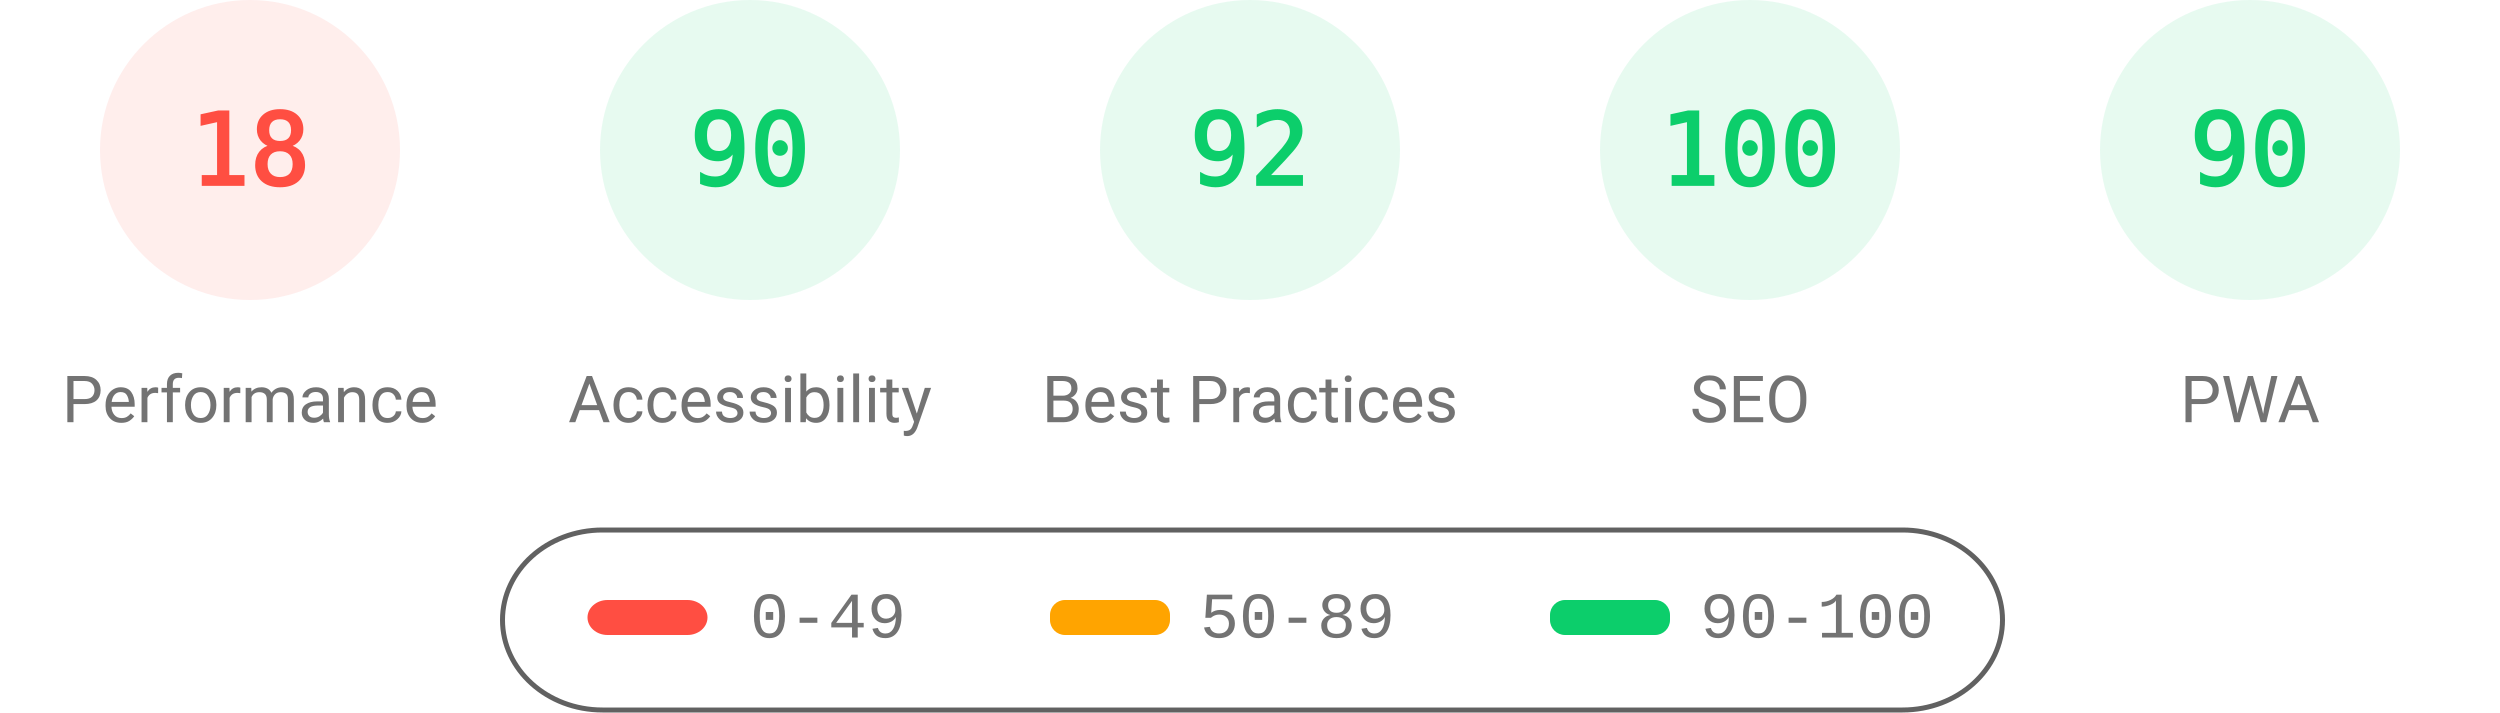
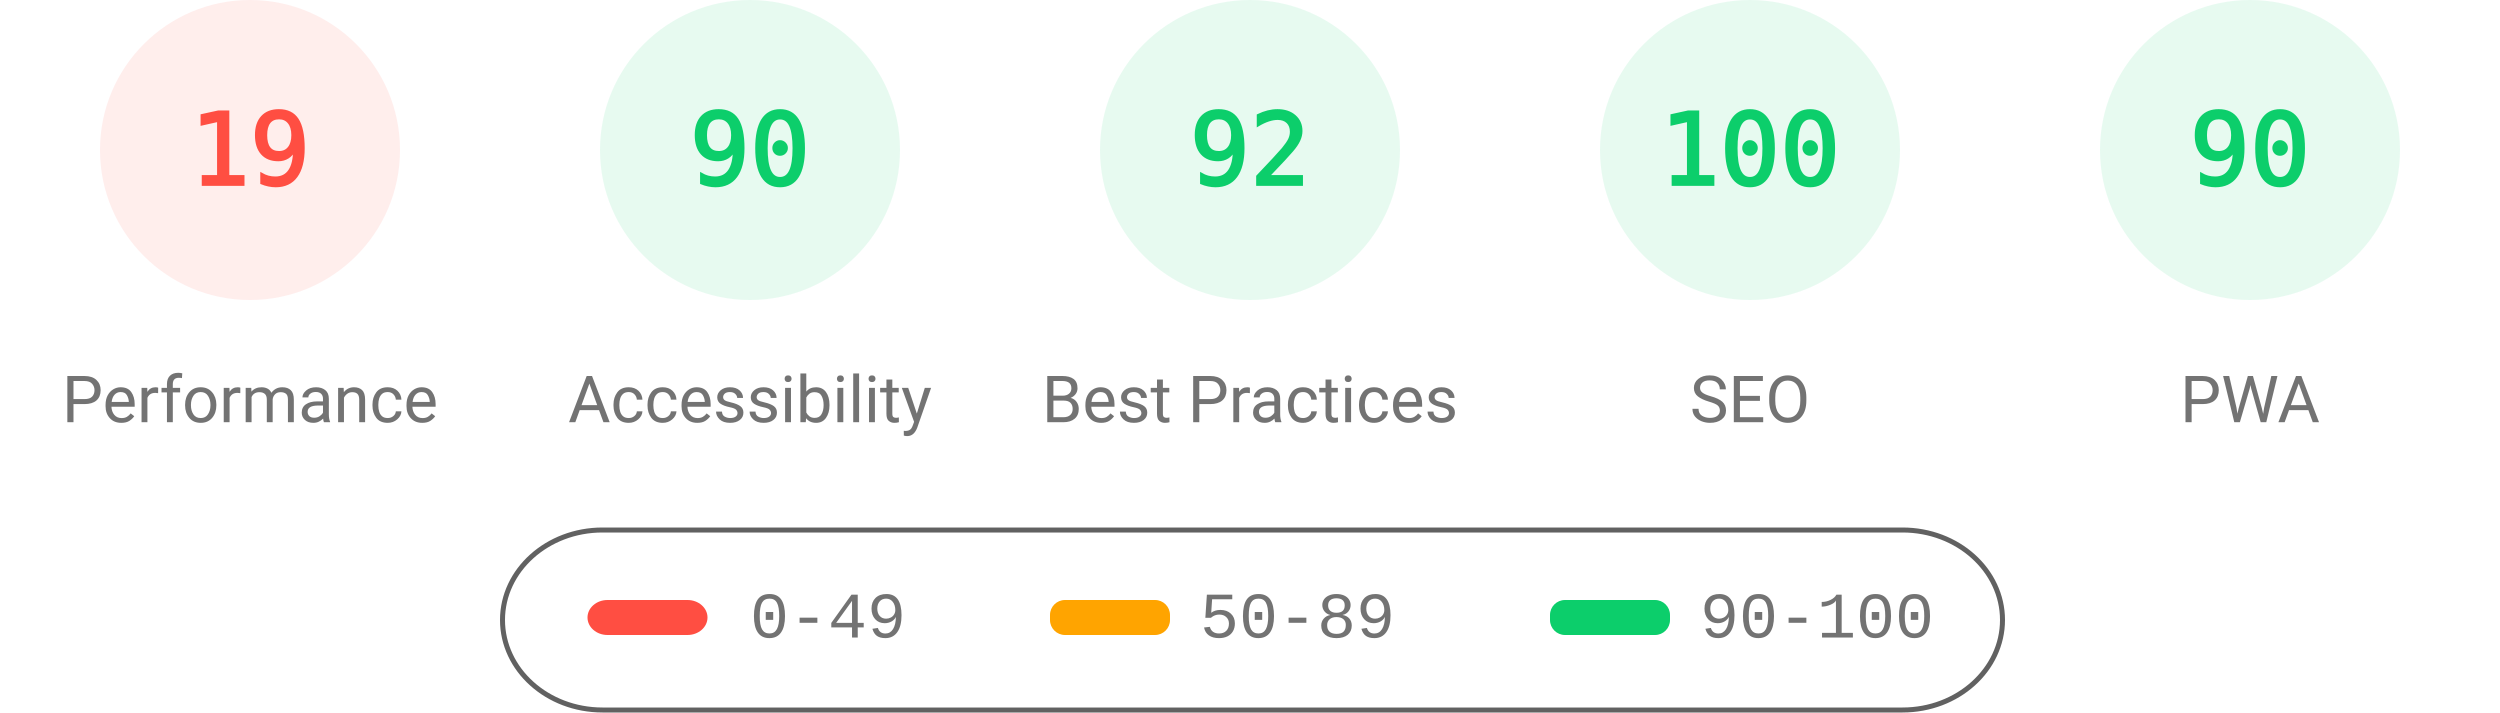
<svg xmlns="http://www.w3.org/2000/svg" fill="none" width="1000" height="285">
  <style>.gauge-base{opacity:.1}.gauge-arc{fill:none;animation-delay:250ms;stroke-linecap:round;transform:rotate(-90deg);transform-origin:100px 60px;animation:load-gauge 1s ease forwards}.guage-text{font-size:40px;font-family:monospace;text-align:center}.guage-red{color:#ff4e42;fill:#ff4e42;stroke:#ff4e42}.guage-orange{color:#ffa400;fill:#ffa400;stroke:#ffa400}.guage-green{color:#0cce6b;fill:#0cce6b;stroke:#0cce6b}.guage-undefined{color:#5c5c5c;fill:#5c5c5c;stroke:#5c5c5c}.guage-title{color:#737373;fill:#737373;stroke:none;font-size:26px;line-height:26px;font-family:Roboto,Halvetica,Arial,sans-serif}@keyframes load-gauge{from{stroke-dasharray:0 352.858}}</style>
  <svg class="guage-div guage-perf guage-red" viewBox="0 0 200 200" width="200" height="200">
    <circle class="gauge-base" r="56" cx="100" cy="60" stroke-width="8" />
-     <circle class="gauge-arc guage-arc-1" r="56" cx="100" cy="60" stroke-width="8" style="stroke-dasharray:63.334,351.858" />
-     <text class="guage-text" x="100" y="60" alignment-baseline="central" dominant-baseline="central" text-anchor="middle">18</text>
+     <circle class="gauge-arc guage-arc-1" r="56" cx="100" cy="60" stroke-width="8" style="stroke-dasharray:66.853,351.858" />
+     <text class="guage-text" x="100" y="60" alignment-baseline="central" dominant-baseline="central" text-anchor="middle">19</text>
    <text class="guage-title" x="100" y="160" alignment-baseline="central" dominant-baseline="central" text-anchor="middle">Performance</text>
  </svg>
  <svg class="guage-div guage-acc guage-green" viewBox="0 0 200 200" width="200" height="200" x="200">
    <circle class="gauge-base" r="56" cx="100" cy="60" stroke-width="8" />
    <circle class="gauge-arc guage-arc-2" r="56" cx="100" cy="60" stroke-width="8" style="stroke-dasharray:316.672,351.858" />
    <text class="guage-text" x="100" y="60" alignment-baseline="central" dominant-baseline="central" text-anchor="middle">90</text>
    <text class="guage-title" x="100" y="160" alignment-baseline="central" dominant-baseline="central" text-anchor="middle">Accessibility</text>
  </svg>
  <svg class="guage-div guage-best guage-green" viewBox="0 0 200 200" width="200" height="200" x="400">
    <circle class="gauge-base" r="56" cx="100" cy="60" stroke-width="8" />
    <circle class="gauge-arc guage-arc-3" r="56" cx="100" cy="60" stroke-width="8" style="stroke-dasharray:323.709,351.858" />
    <text class="guage-text" x="100" y="60" alignment-baseline="central" dominant-baseline="central" text-anchor="middle">92</text>
    <text class="guage-title" x="100" y="160" alignment-baseline="central" dominant-baseline="central" text-anchor="middle">Best Practices</text>
  </svg>
  <svg class="guage-div guage-seo guage-green" viewBox="0 0 200 200" width="200" height="200" x="600">
    <circle class="gauge-base" r="56" cx="100" cy="60" stroke-width="8" />
    <circle class="gauge-arc guage-arc-4" r="56" cx="100" cy="60" stroke-width="8" style="stroke-dasharray:351.858,351.858" />
    <text class="guage-text" x="100" y="60" alignment-baseline="central" dominant-baseline="central" text-anchor="middle">100</text>
    <text class="guage-title" x="100" y="160" alignment-baseline="central" dominant-baseline="central" text-anchor="middle">SEO</text>
  </svg>
  <svg class="guage-div guage-pwa guage-green" viewBox="0 0 200 200" width="200" height="200" x="800">
    <circle class="gauge-base" r="56" cx="100" cy="60" stroke-width="8" />
    <circle class="gauge-arc guage-arc-4" r="56" cx="100" cy="60" stroke-width="8" style="stroke-dasharray:316.672,351.858" />
    <text class="guage-text" x="100" y="60" alignment-baseline="central" dominant-baseline="central" text-anchor="middle">90</text>
    <text class="guage-title" x="100" y="160" alignment-baseline="central" dominant-baseline="central" text-anchor="middle">PWA</text>
  </svg>
  <svg width="604" height="76" x="200" y="210">
    <path fill="none" id="canvas_background" d="M-1-1h604v80H-1z" />
    <rect fill-opacity="0" stroke="#616161" stroke-width="2" rx="40" id="svg_2" height="72" width="600" y="2" x="1" fill="#000" />
    <rect stroke="#000" rx="8" id="svg_3" height="14" width="48" y="30" x="35" stroke-opacity="null" stroke-width="0" fill="#ff4e42" />
    <rect stroke="#000" rx="6" id="svg_4" height="14" width="48" y="30" x="220" stroke-opacity="null" stroke-width="0" fill="#ffa400" />
    <rect stroke="#000" rx="6" id="svg_5" height="14" width="48" y="30" x="420" stroke-opacity="null" stroke-width="0" fill="#0cce6b" />
    <text xml:space="preserve" text-anchor="start" font-family="'Courier New', Courier, monospace" font-size="26" id="svg_6" y="45" x="100" stroke-opacity="null" stroke-width="0" stroke="#000" fill="#737373">0-49</text>
    <text xml:space="preserve" text-anchor="start" font-family="'Courier New', Courier, monospace" font-size="26" id="svg_7" y="45" x="280" stroke-opacity="null" stroke-width="0" stroke="#000" fill="#737373">50-89</text>
    <text xml:space="preserve" text-anchor="start" font-family="'Courier New', Courier, monospace" font-size="26" id="svg_8" y="45" x="480" stroke-opacity="null" stroke-width="0" stroke="#000" fill="#737373">90-100</text>
  </svg>
</svg>
